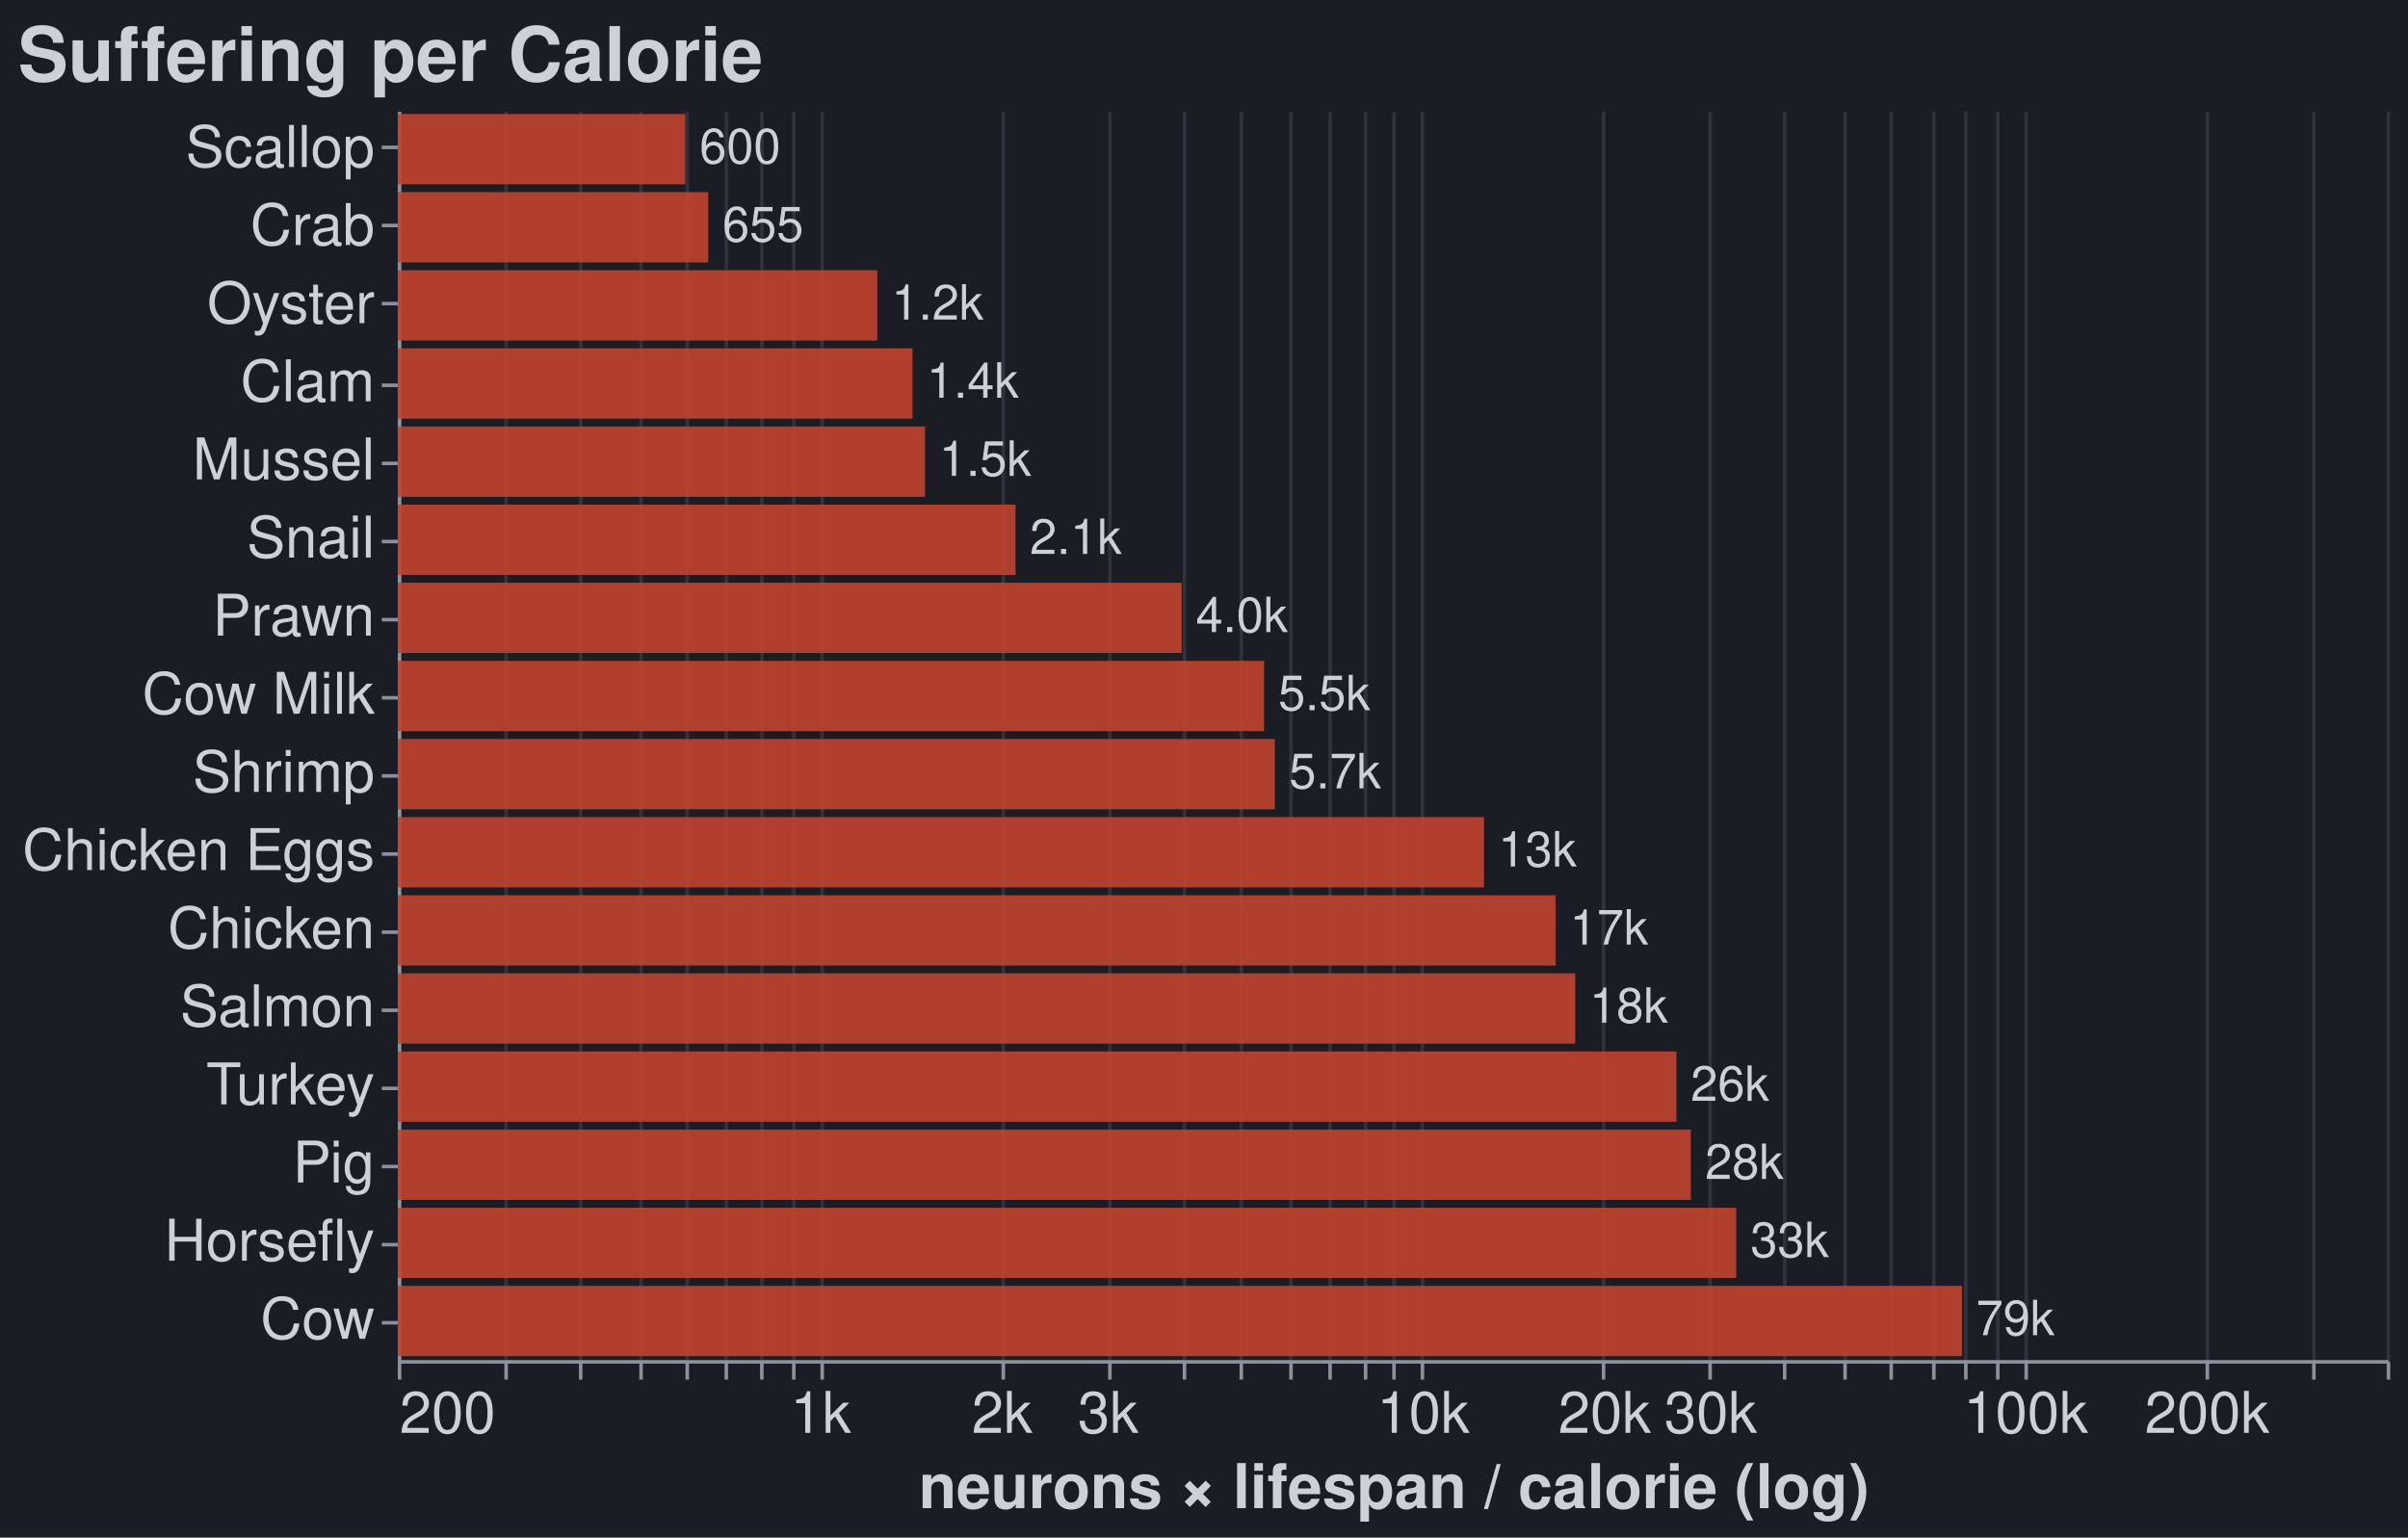
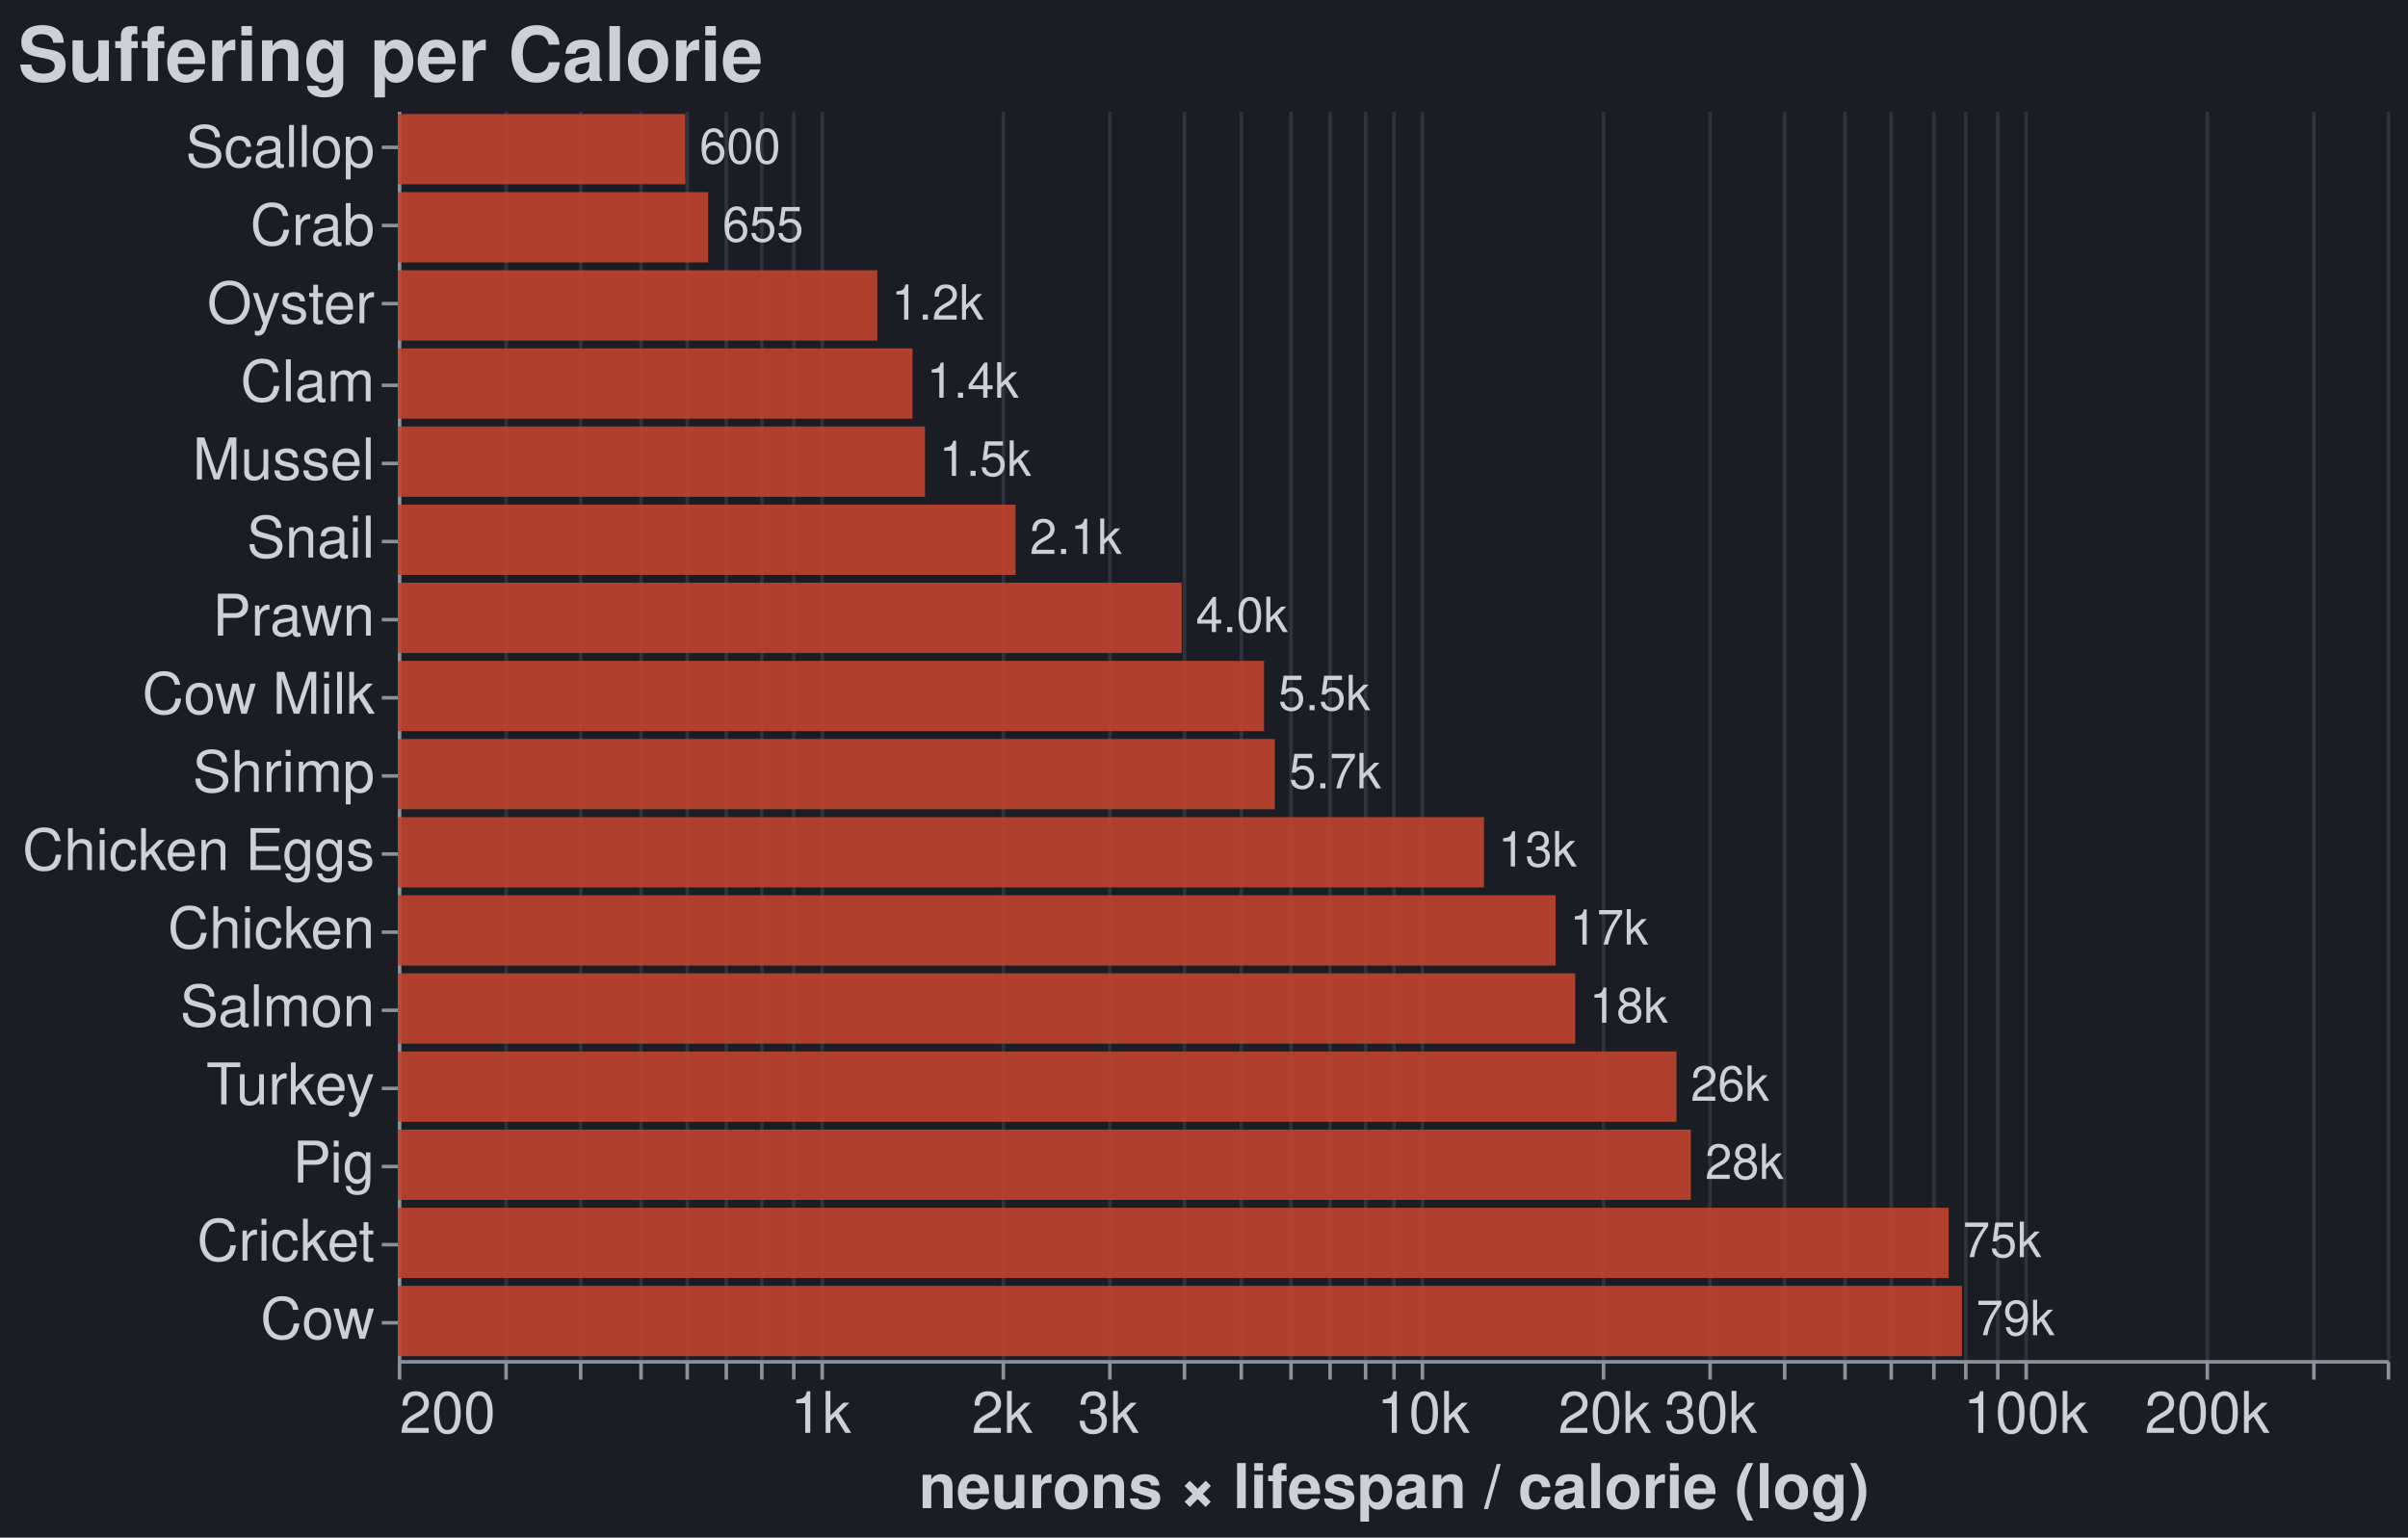
<svg xmlns="http://www.w3.org/2000/svg" version="1.1" class="marks" width="678" height="433" viewBox="0 0 678 433">
  <rect width="678" height="433" fill="#1a1d24" />
  <g fill="none" stroke-miterlimit="10" transform="translate(112,31)">
    <g class="mark-group role-frame root" role="graphics-object" aria-roledescription="group mark container">
      <g transform="translate(0,0)">
        <path class="background" aria-hidden="true" d="M0,0h560v352h-560Z" />
        <g>
          <g class="mark-group role-axis" aria-hidden="true">
            <g transform="translate(0.5,352.5)">
              <path class="background" aria-hidden="true" d="M0,0h0v0h0Z" pointer-events="none" />
              <g>
                <g class="mark-rule role-axis-grid" pointer-events="none">
                  <line transform="translate(0,0)" x2="0" y2="-352" stroke="#2e333d" stroke-width="1" opacity="1" />
                  <line transform="translate(30,0)" x2="0" y2="-352" stroke="#2e333d" stroke-width="1" opacity="1" />
                  <line transform="translate(51,0)" x2="0" y2="-352" stroke="#2e333d" stroke-width="1" opacity="1" />
                  <line transform="translate(68,0)" x2="0" y2="-352" stroke="#2e333d" stroke-width="1" opacity="1" />
                  <line transform="translate(81,0)" x2="0" y2="-352" stroke="#2e333d" stroke-width="1" opacity="1" />
                  <line transform="translate(92,0)" x2="0" y2="-352" stroke="#2e333d" stroke-width="1" opacity="1" />
                  <line transform="translate(102,0)" x2="0" y2="-352" stroke="#2e333d" stroke-width="1" opacity="1" />
                  <line transform="translate(111,0)" x2="0" y2="-352" stroke="#2e333d" stroke-width="1" opacity="1" />
                  <line transform="translate(119,0)" x2="0" y2="-352" stroke="#2e333d" stroke-width="1" opacity="1" />
                  <line transform="translate(170,0)" x2="0" y2="-352" stroke="#2e333d" stroke-width="1" opacity="1" />
                  <line transform="translate(200,0)" x2="0" y2="-352" stroke="#2e333d" stroke-width="1" opacity="1" />
                  <line transform="translate(221,0)" x2="0" y2="-352" stroke="#2e333d" stroke-width="1" opacity="1" />
                  <line transform="translate(237,0)" x2="0" y2="-352" stroke="#2e333d" stroke-width="1" opacity="1" />
                  <line transform="translate(251,0)" x2="0" y2="-352" stroke="#2e333d" stroke-width="1" opacity="1" />
                  <line transform="translate(262,0)" x2="0" y2="-352" stroke="#2e333d" stroke-width="1" opacity="1" />
                  <line transform="translate(272,0)" x2="0" y2="-352" stroke="#2e333d" stroke-width="1" opacity="1" />
                  <line transform="translate(280,0)" x2="0" y2="-352" stroke="#2e333d" stroke-width="1" opacity="1" />
                  <line transform="translate(288,0)" x2="0" y2="-352" stroke="#2e333d" stroke-width="1" opacity="1" />
                  <line transform="translate(339,0)" x2="0" y2="-352" stroke="#2e333d" stroke-width="1" opacity="1" />
                  <line transform="translate(369,0)" x2="0" y2="-352" stroke="#2e333d" stroke-width="1" opacity="1" />
                  <line transform="translate(390,0)" x2="0" y2="-352" stroke="#2e333d" stroke-width="1" opacity="1" />
                  <line transform="translate(407,0)" x2="0" y2="-352" stroke="#2e333d" stroke-width="1" opacity="1" />
                  <line transform="translate(420,0)" x2="0" y2="-352" stroke="#2e333d" stroke-width="1" opacity="1" />
                  <line transform="translate(432,0)" x2="0" y2="-352" stroke="#2e333d" stroke-width="1" opacity="1" />
                  <line transform="translate(441,0)" x2="0" y2="-352" stroke="#2e333d" stroke-width="1" opacity="1" />
                  <line transform="translate(450,0)" x2="0" y2="-352" stroke="#2e333d" stroke-width="1" opacity="1" />
                  <line transform="translate(458,0)" x2="0" y2="-352" stroke="#2e333d" stroke-width="1" opacity="1" />
                  <line transform="translate(509,0)" x2="0" y2="-352" stroke="#2e333d" stroke-width="1" opacity="1" />
                  <line transform="translate(539,0)" x2="0" y2="-352" stroke="#2e333d" stroke-width="1" opacity="1" />
                  <line transform="translate(560,0)" x2="0" y2="-352" stroke="#2e333d" stroke-width="1" opacity="1" />
                </g>
              </g>
              <path class="foreground" aria-hidden="true" d="" pointer-events="none" display="none" />
            </g>
          </g>
          <g class="mark-group role-axis" role="graphics-symbol" aria-roledescription="axis" aria-label="X-axis titled 'neurons × lifespan / calorie  (log)' for a log scale with values from 200 to 400k">
            <g transform="translate(0.5,352.5)">
              <path class="background" aria-hidden="true" d="M0,0h0v0h0Z" pointer-events="none" />
              <g>
                <g class="mark-rule role-axis-tick" pointer-events="none">
                  <line transform="translate(0,0)" x2="0" y2="5" stroke="#8b919d" stroke-width="1" opacity="1" />
                  <line transform="translate(30,0)" x2="0" y2="5" stroke="#8b919d" stroke-width="1" opacity="1" />
                  <line transform="translate(51,0)" x2="0" y2="5" stroke="#8b919d" stroke-width="1" opacity="1" />
                  <line transform="translate(68,0)" x2="0" y2="5" stroke="#8b919d" stroke-width="1" opacity="1" />
                  <line transform="translate(81,0)" x2="0" y2="5" stroke="#8b919d" stroke-width="1" opacity="1" />
                  <line transform="translate(92,0)" x2="0" y2="5" stroke="#8b919d" stroke-width="1" opacity="1" />
                  <line transform="translate(102,0)" x2="0" y2="5" stroke="#8b919d" stroke-width="1" opacity="1" />
                  <line transform="translate(111,0)" x2="0" y2="5" stroke="#8b919d" stroke-width="1" opacity="1" />
                  <line transform="translate(119,0)" x2="0" y2="5" stroke="#8b919d" stroke-width="1" opacity="1" />
                  <line transform="translate(170,0)" x2="0" y2="5" stroke="#8b919d" stroke-width="1" opacity="1" />
                  <line transform="translate(200,0)" x2="0" y2="5" stroke="#8b919d" stroke-width="1" opacity="1" />
                  <line transform="translate(221,0)" x2="0" y2="5" stroke="#8b919d" stroke-width="1" opacity="1" />
                  <line transform="translate(237,0)" x2="0" y2="5" stroke="#8b919d" stroke-width="1" opacity="1" />
                  <line transform="translate(251,0)" x2="0" y2="5" stroke="#8b919d" stroke-width="1" opacity="1" />
                  <line transform="translate(262,0)" x2="0" y2="5" stroke="#8b919d" stroke-width="1" opacity="1" />
                  <line transform="translate(272,0)" x2="0" y2="5" stroke="#8b919d" stroke-width="1" opacity="1" />
                  <line transform="translate(280,0)" x2="0" y2="5" stroke="#8b919d" stroke-width="1" opacity="1" />
                  <line transform="translate(288,0)" x2="0" y2="5" stroke="#8b919d" stroke-width="1" opacity="1" />
                  <line transform="translate(339,0)" x2="0" y2="5" stroke="#8b919d" stroke-width="1" opacity="1" />
                  <line transform="translate(369,0)" x2="0" y2="5" stroke="#8b919d" stroke-width="1" opacity="1" />
                  <line transform="translate(390,0)" x2="0" y2="5" stroke="#8b919d" stroke-width="1" opacity="1" />
                  <line transform="translate(407,0)" x2="0" y2="5" stroke="#8b919d" stroke-width="1" opacity="1" />
                  <line transform="translate(420,0)" x2="0" y2="5" stroke="#8b919d" stroke-width="1" opacity="1" />
                  <line transform="translate(432,0)" x2="0" y2="5" stroke="#8b919d" stroke-width="1" opacity="1" />
                  <line transform="translate(441,0)" x2="0" y2="5" stroke="#8b919d" stroke-width="1" opacity="1" />
                  <line transform="translate(450,0)" x2="0" y2="5" stroke="#8b919d" stroke-width="1" opacity="1" />
                  <line transform="translate(458,0)" x2="0" y2="5" stroke="#8b919d" stroke-width="1" opacity="1" />
                  <line transform="translate(509,0)" x2="0" y2="5" stroke="#8b919d" stroke-width="1" opacity="1" />
                  <line transform="translate(539,0)" x2="0" y2="5" stroke="#8b919d" stroke-width="1" opacity="1" />
                  <line transform="translate(560,0)" x2="0" y2="5" stroke="#8b919d" stroke-width="1" opacity="1" />
                </g>
                <g class="mark-text role-axis-label" pointer-events="none">
                  <text text-anchor="start" transform="translate(0,20)" font-family="system-ui, -apple-system, Segoe UI, Helvetica, Arial, sans-serif" font-size="16.2px" fill="#ccd0d8" opacity="1">200</text>
                  <text text-anchor="middle" transform="translate(29.87283,20)" font-family="system-ui, -apple-system, Segoe UI, Helvetica, Arial, sans-serif" font-size="16.2px" fill="#ccd0d8" opacity="0">300</text>
                  <text text-anchor="middle" transform="translate(51.06794,20)" font-family="system-ui, -apple-system, Segoe UI, Helvetica, Arial, sans-serif" font-size="16.2px" fill="#ccd0d8" opacity="1" />
                  <text text-anchor="middle" transform="translate(67.50814,20)" font-family="system-ui, -apple-system, Segoe UI, Helvetica, Arial, sans-serif" font-size="16.2px" fill="#ccd0d8" opacity="1" />
                  <text text-anchor="middle" transform="translate(80.94077,20)" font-family="system-ui, -apple-system, Segoe UI, Helvetica, Arial, sans-serif" font-size="16.2px" fill="#ccd0d8" opacity="1" />
                  <text text-anchor="middle" transform="translate(92.29789,20)" font-family="system-ui, -apple-system, Segoe UI, Helvetica, Arial, sans-serif" font-size="16.2px" fill="#ccd0d8" opacity="1" />
                  <text text-anchor="middle" transform="translate(102.1359,20)" font-family="system-ui, -apple-system, Segoe UI, Helvetica, Arial, sans-serif" font-size="16.2px" fill="#ccd0d8" opacity="1" />
                  <text text-anchor="middle" transform="translate(110.8136,20)" font-family="system-ui, -apple-system, Segoe UI, Helvetica, Arial, sans-serif" font-size="16.2px" fill="#ccd0d8" opacity="1" />
                  <text text-anchor="middle" transform="translate(118.5761,20)" font-family="system-ui, -apple-system, Segoe UI, Helvetica, Arial, sans-serif" font-size="16.2px" fill="#ccd0d8" opacity="1">1k</text>
                  <text text-anchor="middle" transform="translate(169.644,20)" font-family="system-ui, -apple-system, Segoe UI, Helvetica, Arial, sans-serif" font-size="16.2px" fill="#ccd0d8" opacity="1">2k</text>
                  <text text-anchor="middle" transform="translate(199.5168,20)" font-family="system-ui, -apple-system, Segoe UI, Helvetica, Arial, sans-serif" font-size="16.2px" fill="#ccd0d8" opacity="1">3k</text>
                  <text text-anchor="middle" transform="translate(220.712,20)" font-family="system-ui, -apple-system, Segoe UI, Helvetica, Arial, sans-serif" font-size="16.2px" fill="#ccd0d8" opacity="1" />
                  <text text-anchor="middle" transform="translate(237.1522,20)" font-family="system-ui, -apple-system, Segoe UI, Helvetica, Arial, sans-serif" font-size="16.2px" fill="#ccd0d8" opacity="1" />
                  <text text-anchor="middle" transform="translate(250.5848,20)" font-family="system-ui, -apple-system, Segoe UI, Helvetica, Arial, sans-serif" font-size="16.2px" fill="#ccd0d8" opacity="1" />
                  <text text-anchor="middle" transform="translate(261.9419,20)" font-family="system-ui, -apple-system, Segoe UI, Helvetica, Arial, sans-serif" font-size="16.2px" fill="#ccd0d8" opacity="1" />
                  <text text-anchor="middle" transform="translate(271.7799,20)" font-family="system-ui, -apple-system, Segoe UI, Helvetica, Arial, sans-serif" font-size="16.2px" fill="#ccd0d8" opacity="1" />
                  <text text-anchor="middle" transform="translate(280.4576,20)" font-family="system-ui, -apple-system, Segoe UI, Helvetica, Arial, sans-serif" font-size="16.2px" fill="#ccd0d8" opacity="1" />
                  <text text-anchor="middle" transform="translate(288.2201,20)" font-family="system-ui, -apple-system, Segoe UI, Helvetica, Arial, sans-serif" font-size="16.2px" fill="#ccd0d8" opacity="1">10k</text>
                  <text text-anchor="middle" transform="translate(339.288,20)" font-family="system-ui, -apple-system, Segoe UI, Helvetica, Arial, sans-serif" font-size="16.2px" fill="#ccd0d8" opacity="1">20k</text>
                  <text text-anchor="middle" transform="translate(369.1609,20)" font-family="system-ui, -apple-system, Segoe UI, Helvetica, Arial, sans-serif" font-size="16.2px" fill="#ccd0d8" opacity="1">30k</text>
                  <text text-anchor="middle" transform="translate(390.356,20)" font-family="system-ui, -apple-system, Segoe UI, Helvetica, Arial, sans-serif" font-size="16.2px" fill="#ccd0d8" opacity="1" />
                  <text text-anchor="middle" transform="translate(406.7962,20)" font-family="system-ui, -apple-system, Segoe UI, Helvetica, Arial, sans-serif" font-size="16.2px" fill="#ccd0d8" opacity="1" />
                  <text text-anchor="middle" transform="translate(420.2288,20)" font-family="system-ui, -apple-system, Segoe UI, Helvetica, Arial, sans-serif" font-size="16.2px" fill="#ccd0d8" opacity="1" />
                  <text text-anchor="middle" transform="translate(431.5859,20)" font-family="system-ui, -apple-system, Segoe UI, Helvetica, Arial, sans-serif" font-size="16.2px" fill="#ccd0d8" opacity="1" />
                  <text text-anchor="middle" transform="translate(441.4239,20)" font-family="system-ui, -apple-system, Segoe UI, Helvetica, Arial, sans-serif" font-size="16.2px" fill="#ccd0d8" opacity="1" />
                  <text text-anchor="middle" transform="translate(450.1016,20)" font-family="system-ui, -apple-system, Segoe UI, Helvetica, Arial, sans-serif" font-size="16.2px" fill="#ccd0d8" opacity="1" />
                  <text text-anchor="middle" transform="translate(457.8641,20)" font-family="system-ui, -apple-system, Segoe UI, Helvetica, Arial, sans-serif" font-size="16.2px" fill="#ccd0d8" opacity="1">100k</text>
                  <text text-anchor="middle" transform="translate(508.9321,20)" font-family="system-ui, -apple-system, Segoe UI, Helvetica, Arial, sans-serif" font-size="16.2px" fill="#ccd0d8" opacity="1">200k</text>
                  <text text-anchor="middle" transform="translate(538.8049,20)" font-family="system-ui, -apple-system, Segoe UI, Helvetica, Arial, sans-serif" font-size="16.2px" fill="#ccd0d8" opacity="0">300k</text>
                  <text text-anchor="end" transform="translate(560,20)" font-family="system-ui, -apple-system, Segoe UI, Helvetica, Arial, sans-serif" font-size="16.2px" fill="#ccd0d8" opacity="1" />
                </g>
                <g class="mark-rule role-axis-domain" pointer-events="none">
                  <line transform="translate(0,0)" x2="560" y2="0" stroke="#8b919d" stroke-width="1" opacity="1" />
                </g>
                <g class="mark-text role-axis-title" pointer-events="none">
                  <text text-anchor="middle" transform="translate(280,41.2)" font-family="system-ui, -apple-system, Segoe UI, Helvetica, Arial, sans-serif" font-size="17.4px" font-weight="bold" fill="#ccd0d8" opacity="1">neurons × lifespan / calorie  (log)</text>
                </g>
              </g>
              <path class="foreground" aria-hidden="true" d="" pointer-events="none" display="none" />
            </g>
          </g>
          <g class="mark-group role-axis" role="graphics-symbol" aria-roledescription="axis" aria-label="Y-axis for a discrete scale with 16 values: Scallop, Crab, Oyster, Clam, Mussel, ending with Cow">
            <g transform="translate(0.5,0.5)">
              <path class="background" aria-hidden="true" d="M0,0h0v0h0Z" pointer-events="none" />
              <g>
                <g class="mark-rule role-axis-tick" pointer-events="none">
                  <line transform="translate(0,10)" x2="-5" y2="0" stroke="#8b919d" stroke-width="1" opacity="1" />
                  <line transform="translate(0,32)" x2="-5" y2="0" stroke="#8b919d" stroke-width="1" opacity="1" />
                  <line transform="translate(0,54)" x2="-5" y2="0" stroke="#8b919d" stroke-width="1" opacity="1" />
                  <line transform="translate(0,77)" x2="-5" y2="0" stroke="#8b919d" stroke-width="1" opacity="1" />
                  <line transform="translate(0,99)" x2="-5" y2="0" stroke="#8b919d" stroke-width="1" opacity="1" />
                  <line transform="translate(0,121)" x2="-5" y2="0" stroke="#8b919d" stroke-width="1" opacity="1" />
                  <line transform="translate(0,143)" x2="-5" y2="0" stroke="#8b919d" stroke-width="1" opacity="1" />
                  <line transform="translate(0,165)" x2="-5" y2="0" stroke="#8b919d" stroke-width="1" opacity="1" />
                  <line transform="translate(0,187)" x2="-5" y2="0" stroke="#8b919d" stroke-width="1" opacity="1" />
                  <line transform="translate(0,209)" x2="-5" y2="0" stroke="#8b919d" stroke-width="1" opacity="1" />
                  <line transform="translate(0,231)" x2="-5" y2="0" stroke="#8b919d" stroke-width="1" opacity="1" />
                  <line transform="translate(0,253)" x2="-5" y2="0" stroke="#8b919d" stroke-width="1" opacity="1" />
                  <line transform="translate(0,275)" x2="-5" y2="0" stroke="#8b919d" stroke-width="1" opacity="1" />
                  <line transform="translate(0,297)" x2="-5" y2="0" stroke="#8b919d" stroke-width="1" opacity="1" />
                  <line transform="translate(0,319)" x2="-5" y2="0" stroke="#8b919d" stroke-width="1" opacity="1" />
                  <line transform="translate(0,341)" x2="-5" y2="0" stroke="#8b919d" stroke-width="1" opacity="1" />
                </g>
                <g class="mark-text role-axis-label" pointer-events="none">
                  <text text-anchor="end" transform="translate(-7,15.5)" font-family="system-ui, -apple-system, Segoe UI, Helvetica, Arial, sans-serif" font-size="16.2px" fill="#ccd0d8" opacity="1">Scallop</text>
                  <text text-anchor="end" transform="translate(-7,37.5)" font-family="system-ui, -apple-system, Segoe UI, Helvetica, Arial, sans-serif" font-size="16.2px" fill="#ccd0d8" opacity="1">Crab</text>
                  <text text-anchor="end" transform="translate(-7,59.5)" font-family="system-ui, -apple-system, Segoe UI, Helvetica, Arial, sans-serif" font-size="16.2px" fill="#ccd0d8" opacity="1">Oyster</text>
                  <text text-anchor="end" transform="translate(-7,81.5)" font-family="system-ui, -apple-system, Segoe UI, Helvetica, Arial, sans-serif" font-size="16.2px" fill="#ccd0d8" opacity="1">Clam</text>
                  <text text-anchor="end" transform="translate(-7,103.5)" font-family="system-ui, -apple-system, Segoe UI, Helvetica, Arial, sans-serif" font-size="16.2px" fill="#ccd0d8" opacity="1">Mussel</text>
                  <text text-anchor="end" transform="translate(-7,125.5)" font-family="system-ui, -apple-system, Segoe UI, Helvetica, Arial, sans-serif" font-size="16.2px" fill="#ccd0d8" opacity="1">Snail</text>
                  <text text-anchor="end" transform="translate(-7,147.5)" font-family="system-ui, -apple-system, Segoe UI, Helvetica, Arial, sans-serif" font-size="16.2px" fill="#ccd0d8" opacity="1">Prawn</text>
                  <text text-anchor="end" transform="translate(-7,169.5)" font-family="system-ui, -apple-system, Segoe UI, Helvetica, Arial, sans-serif" font-size="16.2px" fill="#ccd0d8" opacity="1">Cow Milk</text>
                  <text text-anchor="end" transform="translate(-7,191.5)" font-family="system-ui, -apple-system, Segoe UI, Helvetica, Arial, sans-serif" font-size="16.2px" fill="#ccd0d8" opacity="1">Shrimp</text>
                  <text text-anchor="end" transform="translate(-7,213.5)" font-family="system-ui, -apple-system, Segoe UI, Helvetica, Arial, sans-serif" font-size="16.2px" fill="#ccd0d8" opacity="1">Chicken Eggs</text>
                  <text text-anchor="end" transform="translate(-7,235.5)" font-family="system-ui, -apple-system, Segoe UI, Helvetica, Arial, sans-serif" font-size="16.2px" fill="#ccd0d8" opacity="1">Chicken</text>
                  <text text-anchor="end" transform="translate(-7,257.5)" font-family="system-ui, -apple-system, Segoe UI, Helvetica, Arial, sans-serif" font-size="16.2px" fill="#ccd0d8" opacity="1">Salmon</text>
                  <text text-anchor="end" transform="translate(-7,279.5)" font-family="system-ui, -apple-system, Segoe UI, Helvetica, Arial, sans-serif" font-size="16.2px" fill="#ccd0d8" opacity="1">Turkey</text>
                  <text text-anchor="end" transform="translate(-7,301.5)" font-family="system-ui, -apple-system, Segoe UI, Helvetica, Arial, sans-serif" font-size="16.2px" fill="#ccd0d8" opacity="1">Pig</text>
-                   <text text-anchor="end" transform="translate(-7,323.5)" font-family="system-ui, -apple-system, Segoe UI, Helvetica, Arial, sans-serif" font-size="16.2px" fill="#ccd0d8" opacity="1">Horsefly</text>
+                   <text text-anchor="end" transform="translate(-7,323.5)" font-family="system-ui, -apple-system, Segoe UI, Helvetica, Arial, sans-serif" font-size="16.2px" fill="#ccd0d8" opacity="1">Cricket</text>
                  <text text-anchor="end" transform="translate(-7,345.5)" font-family="system-ui, -apple-system, Segoe UI, Helvetica, Arial, sans-serif" font-size="16.2px" fill="#ccd0d8" opacity="1">Cow</text>
                </g>
                <g class="mark-rule role-axis-domain" pointer-events="none">
                  <line transform="translate(0,0)" x2="0" y2="352" stroke="#8b919d" stroke-width="1" opacity="1" />
                </g>
              </g>
              <path class="foreground" aria-hidden="true" d="" pointer-events="none" display="none" />
            </g>
          </g>
          <g class="mark-rect role-mark layer_0_marks" role="graphics-object" aria-roledescription="rect mark container">
            <path aria-label="neurons × lifespan / calorie  (log): 600; item: Scallop; base: 200" role="graphics-symbol" aria-roledescription="bar" d="M0,1.1h80.941v19.8h-80.941Z" fill="#c1432e" opacity="0.9" />
            <path aria-label="neurons × lifespan / calorie  (log): 655; item: Crab; base: 200" role="graphics-symbol" aria-roledescription="bar" d="M0,23.1h87.403v19.8h-87.403Z" fill="#c1432e" opacity="0.9" />
            <path aria-label="neurons × lifespan / calorie  (log): 1.25k; item: Oyster; base: 200" role="graphics-symbol" aria-roledescription="bar" d="M0,45.1h135.016v19.8h-135.016Z" fill="#c1432e" opacity="0.9" />
            <path aria-label="neurons × lifespan / calorie  (log): 1.43k; item: Clam; base: 200" role="graphics-symbol" aria-roledescription="bar" d="M0,67.1h144.928v19.8h-144.928Z" fill="#c1432e" opacity="0.9" />
            <path aria-label="neurons × lifespan / calorie  (log): 1.5k; item: Mussel; base: 200" role="graphics-symbol" aria-roledescription="bar" d="M0,89.1h148.449v19.8h-148.449Z" fill="#c1432e" opacity="0.9" />
            <path aria-label="neurons × lifespan / calorie  (log): 2.12k; item: Snail; base: 200" role="graphics-symbol" aria-roledescription="bar" d="M0,111.1h173.937v19.8h-173.937Z" fill="#c1432e" opacity="0.9" />
            <path aria-label="neurons × lifespan / calorie  (log): 4k; item: Prawn; base: 200" role="graphics-symbol" aria-roledescription="bar" d="M0,133.1h220.712v19.8h-220.712Z" fill="#c1432e" opacity="0.9" />
            <path aria-label="neurons × lifespan / calorie  (log): 5.48k; item: Cow Milk; base: 200" role="graphics-symbol" aria-roledescription="bar" d="M0,155.1h243.906v19.8h-243.906Z" fill="#c1432e" opacity="0.9" />
            <path aria-label="neurons × lifespan / calorie  (log): 5.71k; item: Shrimp; base: 200" role="graphics-symbol" aria-roledescription="bar" d="M0,177.1h246.935v19.8h-246.935Z" fill="#c1432e" opacity="0.9" />
            <path aria-label="neurons × lifespan / calorie  (log): 12.7k; item: Chicken Eggs; base: 200" role="graphics-symbol" aria-roledescription="bar" d="M0,199.1h305.83v19.8h-305.83Z" fill="#c1432e" opacity="0.9" />
            <path aria-label="neurons × lifespan / calorie  (log): 16.7k; item: Chicken; base: 200" role="graphics-symbol" aria-roledescription="bar" d="M0,221.1h326.003v19.8h-326.003Z" fill="#c1432e" opacity="0.9" />
            <path aria-label="neurons × lifespan / calorie  (log): 18k; item: Salmon; base: 200" role="graphics-symbol" aria-roledescription="bar" d="M0,243.1h331.526v19.8h-331.526Z" fill="#c1432e" opacity="0.9" />
            <path aria-label="neurons × lifespan / calorie  (log): 26.5k; item: Turkey; base: 200" role="graphics-symbol" aria-roledescription="bar" d="M0,265.1h360.021v19.8h-360.021Z" fill="#c1432e" opacity="0.9" />
            <path aria-label="neurons × lifespan / calorie  (log): 28k; item: Pig; base: 200" role="graphics-symbol" aria-roledescription="bar" d="M0,287.1h364.078v19.8h-364.078Z" fill="#c1432e" opacity="0.9" />
-             <path aria-label="neurons × lifespan / calorie  (log): 33.3k; item: Horsefly; base: 200" role="graphics-symbol" aria-roledescription="bar" d="M0,309.1h376.85v19.8h-376.85Z" fill="#c1432e" opacity="0.9" />
+             <path aria-label="neurons × lifespan / calorie  (log): 75k; item: Cricket; base: 200" role="graphics-symbol" aria-roledescription="bar" d="M0,309.1h436.669v19.8h-436.669Z" fill="#c1432e" opacity="0.9" />
            <path aria-label="neurons × lifespan / calorie  (log): 78.9k; item: Cow; base: 200" role="graphics-symbol" aria-roledescription="bar" d="M0,331.1h440.404v19.8h-440.404Z" fill="#c1432e" opacity="0.9" />
          </g>
          <g class="mark-text role-mark layer_1_marks" role="graphics-object" aria-roledescription="text mark container">
            <text aria-label="v: 600; item: Scallop; label: 600" role="graphics-symbol" aria-roledescription="text mark" text-anchor="start" transform="translate(84.94077,15)" font-family="system-ui, -apple-system, Segoe UI, Helvetica, Arial, sans-serif" font-size="13.7px" fill="#ccd0d8">600</text>
            <text aria-label="v: 655; item: Crab; label: 655" role="graphics-symbol" aria-roledescription="text mark" text-anchor="start" transform="translate(91.40252,37)" font-family="system-ui, -apple-system, Segoe UI, Helvetica, Arial, sans-serif" font-size="13.7px" fill="#ccd0d8">655</text>
            <text aria-label="v: 1250; item: Oyster; label: 1.2k" role="graphics-symbol" aria-roledescription="text mark" text-anchor="start" transform="translate(139.0163,59)" font-family="system-ui, -apple-system, Segoe UI, Helvetica, Arial, sans-serif" font-size="13.7px" fill="#ccd0d8">1.2k</text>
            <text aria-label="v: 1430; item: Clam; label: 1.4k" role="graphics-symbol" aria-roledescription="text mark" text-anchor="start" transform="translate(148.9279,81)" font-family="system-ui, -apple-system, Segoe UI, Helvetica, Arial, sans-serif" font-size="13.7px" fill="#ccd0d8">1.4k</text>
            <text aria-label="v: 1500; item: Mussel; label: 1.5k" role="graphics-symbol" aria-roledescription="text mark" text-anchor="start" transform="translate(152.4489,103)" font-family="system-ui, -apple-system, Segoe UI, Helvetica, Arial, sans-serif" font-size="13.7px" fill="#ccd0d8">1.5k</text>
            <text aria-label="v: 2120; item: Snail; label: 2.1k" role="graphics-symbol" aria-roledescription="text mark" text-anchor="start" transform="translate(177.937,125)" font-family="system-ui, -apple-system, Segoe UI, Helvetica, Arial, sans-serif" font-size="13.7px" fill="#ccd0d8">2.1k</text>
            <text aria-label="v: 4000; item: Prawn; label: 4.0k" role="graphics-symbol" aria-roledescription="text mark" text-anchor="start" transform="translate(224.712,147)" font-family="system-ui, -apple-system, Segoe UI, Helvetica, Arial, sans-serif" font-size="13.7px" fill="#ccd0d8">4.0k</text>
            <text aria-label="v: 5480; item: Cow Milk; label: 5.5k" role="graphics-symbol" aria-roledescription="text mark" text-anchor="start" transform="translate(247.9058,169)" font-family="system-ui, -apple-system, Segoe UI, Helvetica, Arial, sans-serif" font-size="13.7px" fill="#ccd0d8">5.5k</text>
            <text aria-label="v: 5710; item: Shrimp; label: 5.7k" role="graphics-symbol" aria-roledescription="text mark" text-anchor="start" transform="translate(250.9349,191)" font-family="system-ui, -apple-system, Segoe UI, Helvetica, Arial, sans-serif" font-size="13.7px" fill="#ccd0d8">5.7k</text>
            <text aria-label="v: 12700; item: Chicken Eggs; label: 13k" role="graphics-symbol" aria-roledescription="text mark" text-anchor="start" transform="translate(309.8298,213)" font-family="system-ui, -apple-system, Segoe UI, Helvetica, Arial, sans-serif" font-size="13.7px" fill="#ccd0d8">13k</text>
            <text aria-label="v: 16700; item: Chicken; label: 17k" role="graphics-symbol" aria-roledescription="text mark" text-anchor="start" transform="translate(330.0026,235)" font-family="system-ui, -apple-system, Segoe UI, Helvetica, Arial, sans-serif" font-size="13.7px" fill="#ccd0d8">17k</text>
            <text aria-label="v: 18000; item: Salmon; label: 18k" role="graphics-symbol" aria-roledescription="text mark" text-anchor="start" transform="translate(335.5256,257)" font-family="system-ui, -apple-system, Segoe UI, Helvetica, Arial, sans-serif" font-size="13.7px" fill="#ccd0d8">18k</text>
            <text aria-label="v: 26500; item: Turkey; label: 26k" role="graphics-symbol" aria-roledescription="text mark" text-anchor="start" transform="translate(364.0212,279)" font-family="system-ui, -apple-system, Segoe UI, Helvetica, Arial, sans-serif" font-size="13.7px" fill="#ccd0d8">26k</text>
            <text aria-label="v: 28000; item: Pig; label: 28k" role="graphics-symbol" aria-roledescription="text mark" text-anchor="start" transform="translate(368.0778,301)" font-family="system-ui, -apple-system, Segoe UI, Helvetica, Arial, sans-serif" font-size="13.7px" fill="#ccd0d8">28k</text>
-             <text aria-label="v: 33300; item: Horsefly; label: 33k" role="graphics-symbol" aria-roledescription="text mark" text-anchor="start" transform="translate(380.8496,323)" font-family="system-ui, -apple-system, Segoe UI, Helvetica, Arial, sans-serif" font-size="13.7px" fill="#ccd0d8">33k</text>
+             <text aria-label="v: 75000; item: Cricket; label: 75k" role="graphics-symbol" aria-roledescription="text mark" text-anchor="start" transform="translate(440.669,323)" font-family="system-ui, -apple-system, Segoe UI, Helvetica, Arial, sans-serif" font-size="13.7px" fill="#ccd0d8">75k</text>
            <text aria-label="v: 78900; item: Cow; label: 79k" role="graphics-symbol" aria-roledescription="text mark" text-anchor="start" transform="translate(444.4039,345)" font-family="system-ui, -apple-system, Segoe UI, Helvetica, Arial, sans-serif" font-size="13.7px" fill="#ccd0d8">79k</text>
          </g>
          <g class="mark-group role-title">
            <g transform="translate(-106.9527,-25.2)">
              <path class="background" aria-hidden="true" d="M0,0h0v0h0Z" pointer-events="none" />
              <g>
                <g class="mark-text role-title-text" role="graphics-symbol" aria-roledescription="title" aria-label="Title text 'Suffering per Calorie'" pointer-events="none">
                  <text text-anchor="start" transform="translate(0,17)" font-family="system-ui, -apple-system, Segoe UI, Helvetica, Arial, sans-serif" font-size="21.2px" font-weight="bold" fill="#ccd0d8" opacity="1">Suffering per Calorie</text>
                </g>
              </g>
              <path class="foreground" aria-hidden="true" d="" pointer-events="none" display="none" />
            </g>
          </g>
        </g>
        <path class="foreground" aria-hidden="true" d="" display="none" />
      </g>
    </g>
  </g>
</svg>
